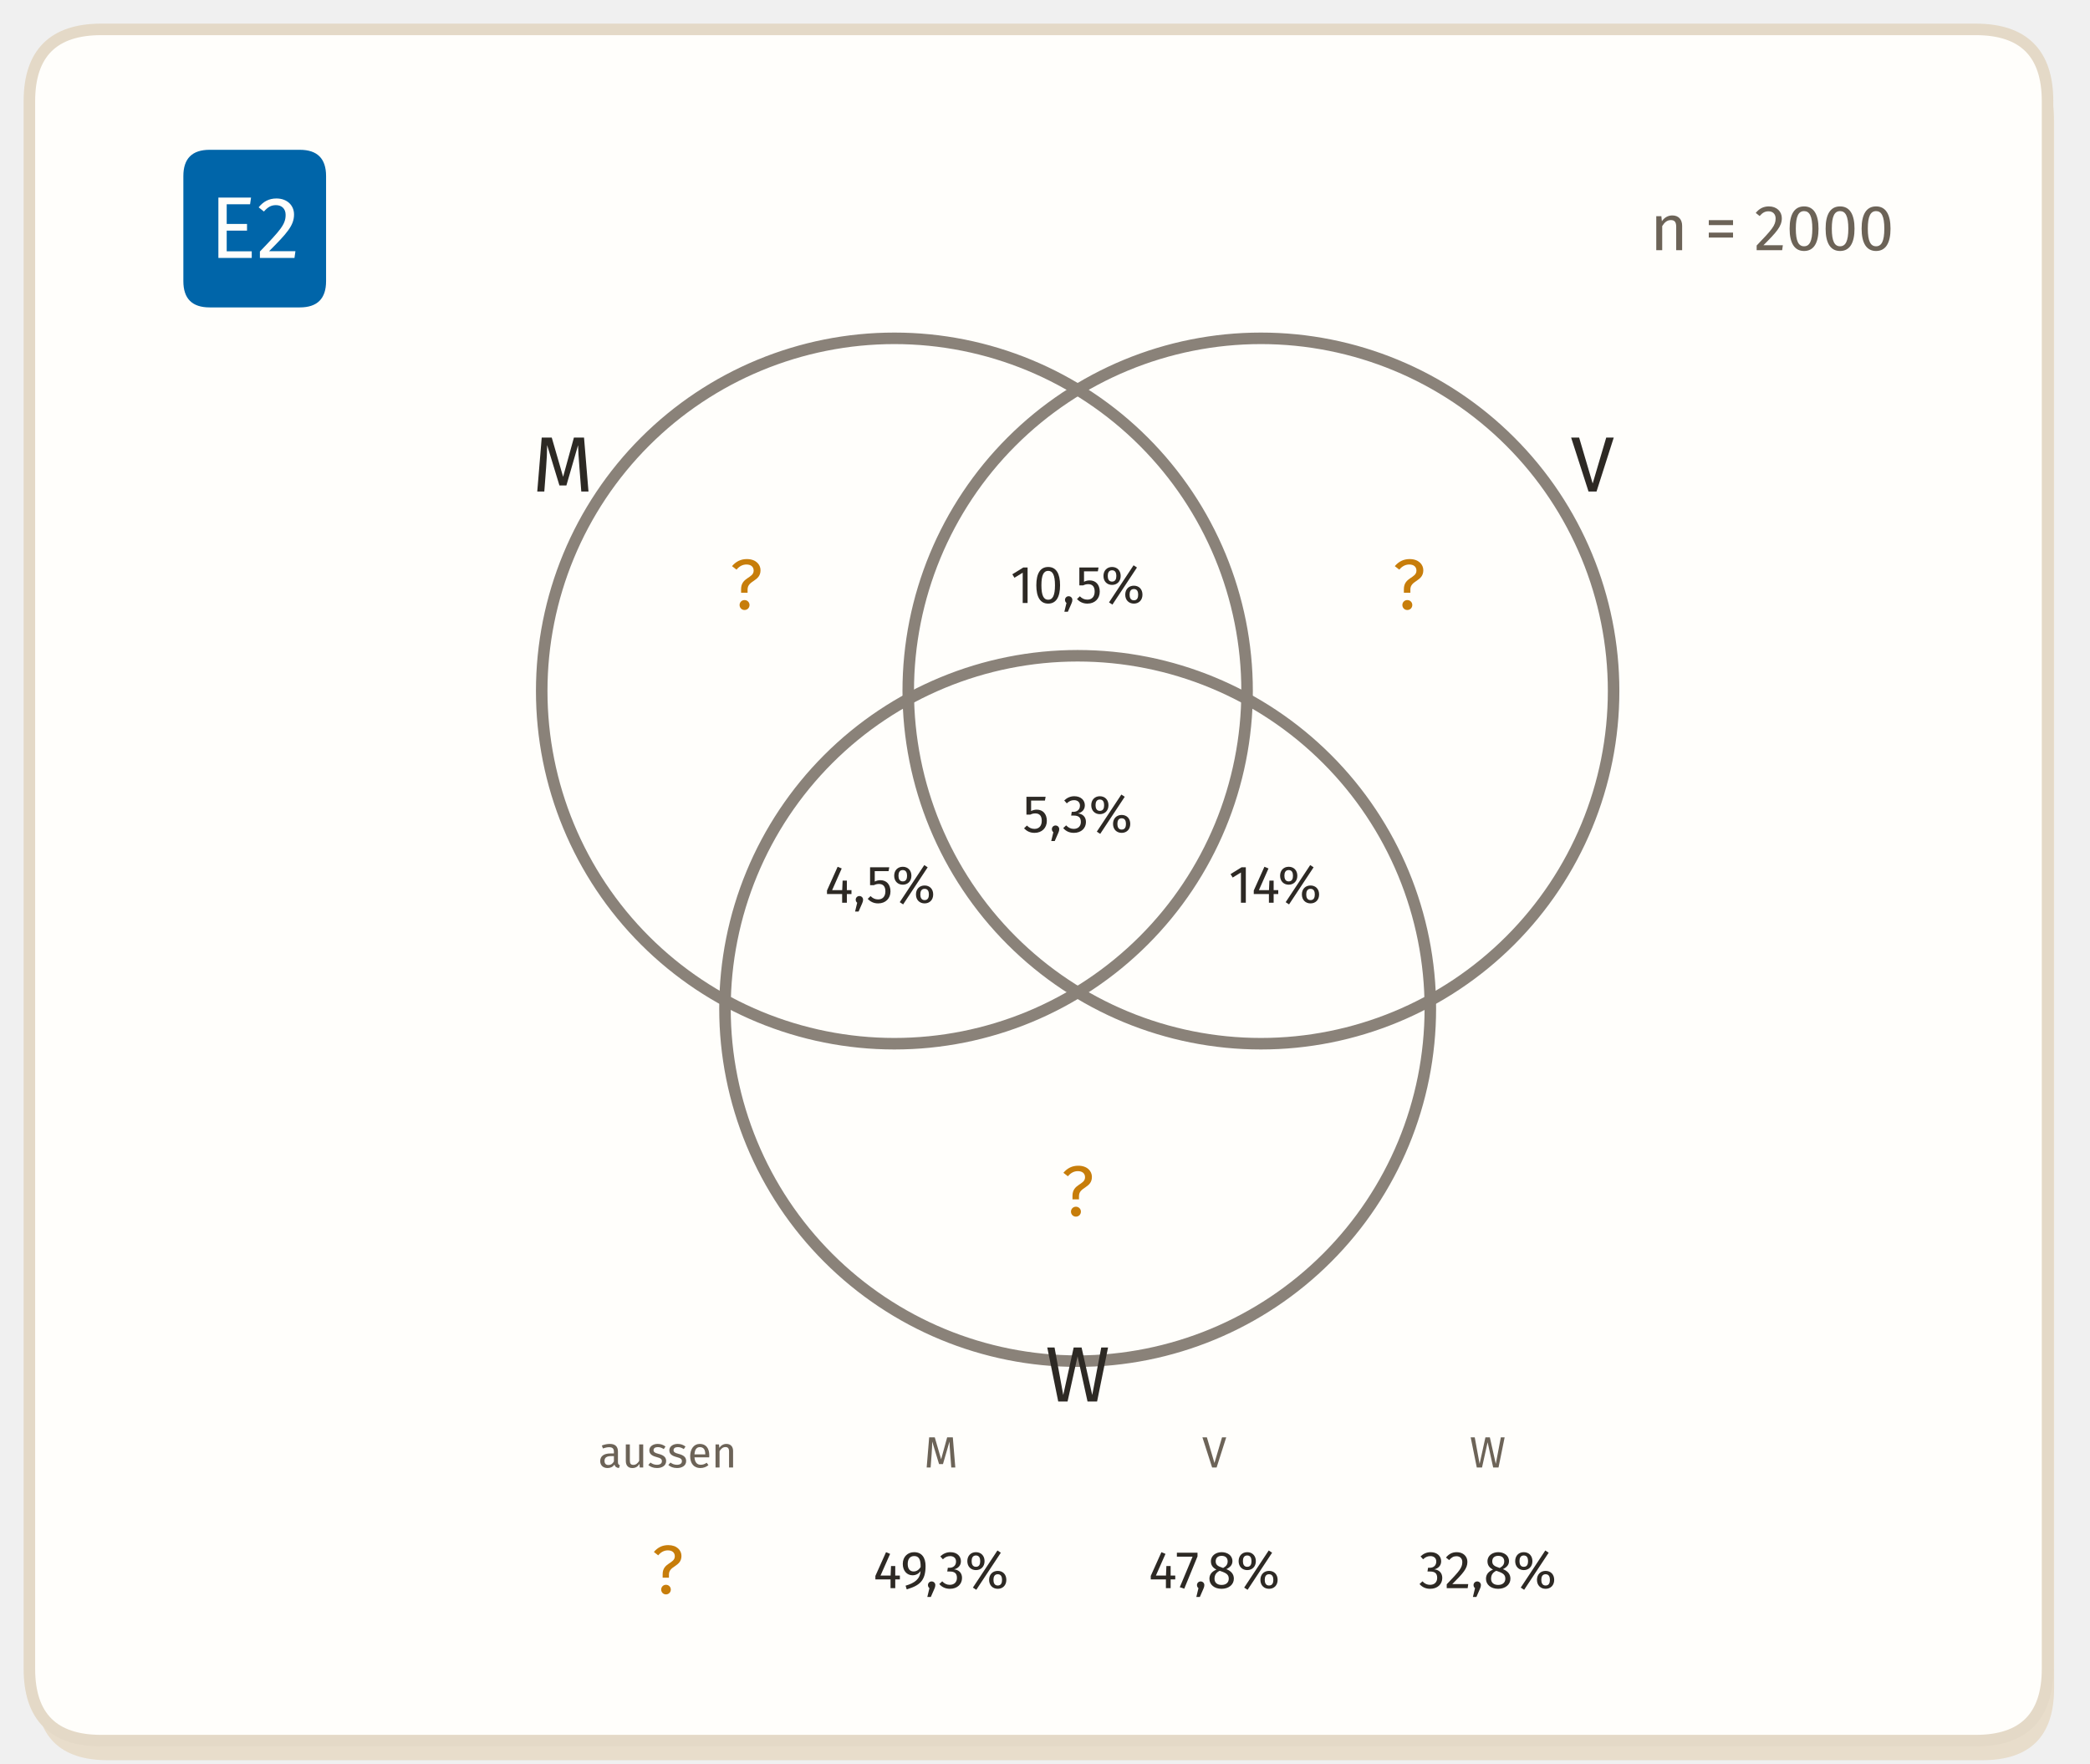
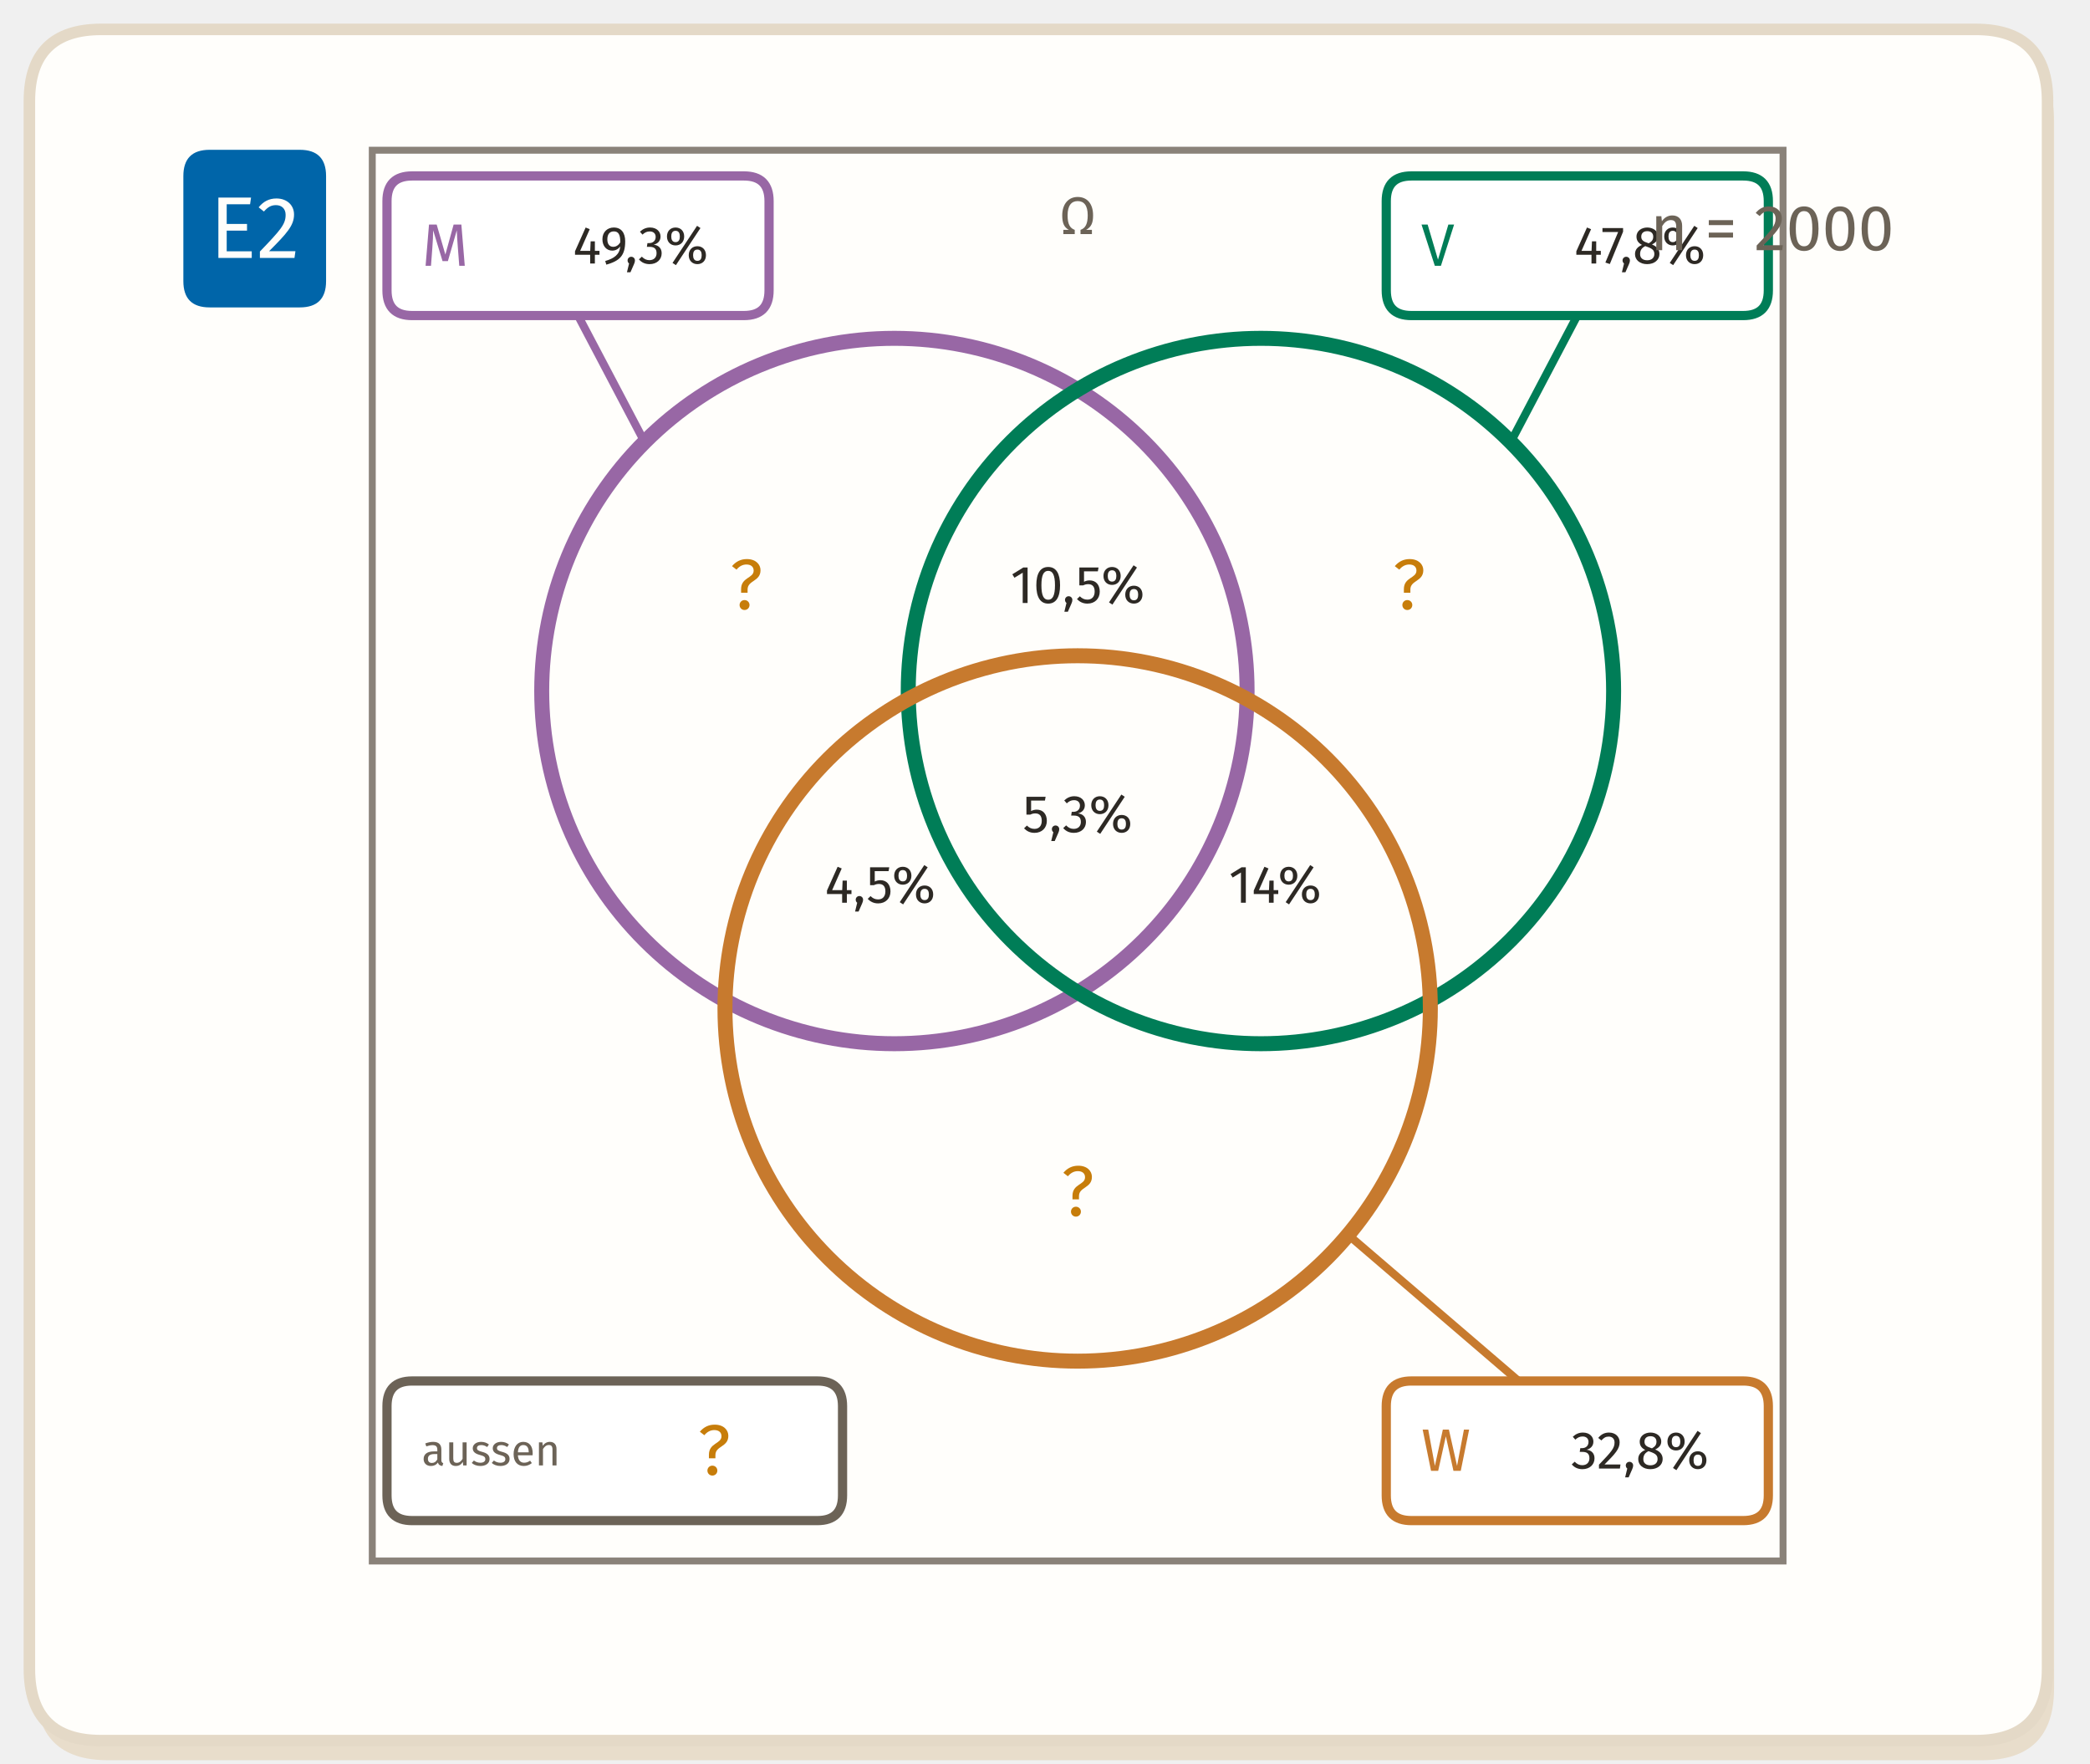
<svg xmlns="http://www.w3.org/2000/svg" xmlns:xlink="http://www.w3.org/1999/xlink" width="181.417pt" height="153.071pt" viewBox="0 0 181.417 153.071" version="1.1">
  <defs>
    <style type="text/css">*{stroke-linejoin: round; stroke-linecap: butt}</style>
  </defs>
  <g id="figure_1">
    <g id="patch_1">
      <path d="M 0 153.071  L 181.417 153.071  L 181.417 0  L 0 0  L 0 153.071  z " style="fill: none" />
    </g>
    <g id="axes_1">
      <g id="patch_2">
        <path d="M 9.354 152.787  L 172.063 152.787  Q 178.299 152.787 178.299 146.551  L 178.299 10.488  Q 178.299 4.252 172.063 4.252  L 9.354 4.252  Q 3.118 4.252 3.118 10.488  L 3.118 146.551  Q 3.118 152.787 9.354 152.787  z " clip-path="url(#p677f99e3bf)" style="fill: #e8ddcb" />
      </g>
      <g id="patch_3">
        <path d="M 8.787 151.087  L 171.496 151.087  Q 177.732 151.087 177.732 144.85  L 177.732 8.787  Q 177.732 2.551 171.496 2.551  L 8.787 2.551  Q 2.551 2.551 2.551 8.787  L 2.551 144.85  Q 2.551 151.087 8.787 151.087  z " clip-path="url(#p677f99e3bf)" style="fill: #fffefb; stroke: #e4d9c7; stroke-linejoin: miter" />
      </g>
      <g id="patch_4">
-         <path d="M 77.636 90.595  C 85.755 90.595 93.542 87.37 99.283 81.629  C 105.024 75.888 108.25 68.1 108.25 59.981  C 108.25 51.862 105.024 44.075 99.283 38.334  C 93.542 32.593 85.755 29.367 77.636 29.367  C 69.517 29.367 61.729 32.593 55.988 38.334  C 50.247 44.075 47.022 51.862 47.022 59.981  C 47.022 68.1 50.247 75.888 55.988 81.629  C 61.729 87.37 69.517 90.595 77.636 90.595  L 77.636 90.595  z " clip-path="url(#p677f99e3bf)" style="fill: none; stroke: #8a8279; stroke-linejoin: miter" />
+         <path d="M 32.315 135.496  L 154.772 135.496  L 154.772 13.039  L 32.315 13.039  L 32.315 135.496  z " clip-path="url(#p677f99e3bf)" style="fill: none; stroke: #8a8279; stroke-width: 0.6; stroke-linejoin: miter" />
      </g>
      <g id="patch_5">
-         <path d="M 109.451 90.595  C 117.57 90.595 125.357 87.37 131.098 81.629  C 136.839 75.888 140.065 68.1 140.065 59.981  C 140.065 51.862 136.839 44.075 131.098 38.334  C 125.357 32.593 117.57 29.367 109.451 29.367  C 101.332 29.367 93.544 32.593 87.803 38.334  C 82.062 44.075 78.837 51.862 78.837 59.981  C 78.837 68.1 82.062 75.888 87.803 81.629  C 93.544 87.37 101.332 90.595 109.451 90.595  L 109.451 90.595  z " clip-path="url(#p677f99e3bf)" style="fill: none; stroke: #8a8279; stroke-linejoin: miter" />
+         <path d="M 77.636 90.595  C 85.755 90.595 93.542 87.37 99.283 81.629  C 105.024 75.888 108.25 68.1 108.25 59.981  C 108.25 51.862 105.024 44.075 99.283 38.334  C 93.542 32.593 85.755 29.367 77.636 29.367  C 69.517 29.367 61.729 32.593 55.988 38.334  C 50.247 44.075 47.022 51.862 47.022 59.981  C 47.022 68.1 50.247 75.888 55.988 81.629  C 61.729 87.37 69.517 90.595 77.636 90.595  L 77.636 90.595  z " clip-path="url(#p677f99e3bf)" style="fill: none; stroke: #9867a5; stroke-width: 1.3; stroke-linejoin: miter" />
      </g>
      <g id="patch_6">
-         <path d="M 93.543 118.148  C 101.662 118.148 109.45 114.922 115.191 109.181  C 120.932 103.44 124.157 95.653 124.157 87.534  C 124.157 79.415 120.932 71.627 115.191 65.886  C 109.45 60.145 101.662 56.92 93.543 56.92  C 85.424 56.92 77.637 60.145 71.896 65.886  C 66.155 71.627 62.929 79.415 62.929 87.534  C 62.929 95.653 66.155 103.44 71.896 109.181  C 77.637 114.922 85.424 118.148 93.543 118.148  L 93.543 118.148  z " clip-path="url(#p677f99e3bf)" style="fill: none; stroke: #8a8279; stroke-linejoin: miter" />
+         <path d="M 109.451 90.595  C 117.57 90.595 125.357 87.37 131.098 81.629  C 136.839 75.888 140.065 68.1 140.065 59.981  C 140.065 51.862 136.839 44.075 131.098 38.334  C 125.357 32.593 117.57 29.367 109.451 29.367  C 101.332 29.367 93.544 32.593 87.803 38.334  C 82.062 44.075 78.837 51.862 78.837 59.981  C 78.837 68.1 82.062 75.888 87.803 81.629  C 93.544 87.37 101.332 90.595 109.451 90.595  L 109.451 90.595  z " clip-path="url(#p677f99e3bf)" style="fill: none; stroke: #007d57; stroke-width: 1.3; stroke-linejoin: miter" />
+       </g>
+       <g id="patch_7">
+         <path d="M 93.543 118.148  C 101.662 118.148 109.45 114.922 115.191 109.181  C 120.932 103.44 124.157 95.653 124.157 87.534  C 124.157 79.415 120.932 71.627 115.191 65.886  C 109.45 60.145 101.662 56.92 93.543 56.92  C 85.424 56.92 77.637 60.145 71.896 65.886  C 66.155 71.627 62.929 79.415 62.929 87.534  C 62.929 95.653 66.155 103.44 71.896 109.181  C 77.637 114.922 85.424 118.148 93.543 118.148  L 93.543 118.148  z " clip-path="url(#p677f99e3bf)" style="fill: none; stroke: #c77a2e; stroke-width: 1.3; stroke-linejoin: miter" />
+       </g>
+       <g id="line2d_1">
+         <path d="M 55.913 38.296  L 50.173 27.39  " clip-path="url(#p677f99e3bf)" style="fill: none; stroke: #9867a5; stroke-width: 0.7; stroke-linecap: square" />
+       </g>
+       <g id="line2d_2">
+         <path d="M 131.173 38.296  L 136.913 27.39  " clip-path="url(#p677f99e3bf)" style="fill: none; stroke: #007d57; stroke-width: 0.7; stroke-linecap: square" />
+       </g>
+       <g id="line2d_3">
+         <path d="M 117.014 107.178  L 131.811 119.87  " clip-path="url(#p677f99e3bf)" style="fill: none; stroke: #c77a2e; stroke-width: 0.7; stroke-linecap: square" />
+       </g>
+       <g id="patch_8">
+         <path d="M 35.772 27.39  L 64.575 27.39  Q 66.756 27.39 66.756 25.209  L 66.756 17.453  Q 66.756 15.272 64.575 15.272  L 35.772 15.272  Q 33.591 15.272 33.591 17.453  L 33.591 25.209  Q 33.591 27.39 35.772 27.39  z " clip-path="url(#p677f99e3bf)" style="fill: #ffffff; stroke: #9867a5; stroke-width: 0.8; stroke-linejoin: miter" />
+       </g>
+       <g id="patch_9">
+         <path d="M 122.512 27.39  L 151.315 27.39  Q 153.496 27.39 153.496 25.209  L 153.496 17.453  Q 153.496 15.272 151.315 15.272  L 122.512 15.272  Q 120.331 15.272 120.331 17.453  L 120.331 25.209  Q 120.331 27.39 122.512 27.39  z " clip-path="url(#p677f99e3bf)" style="fill: #ffffff; stroke: #007d57; stroke-width: 0.8; stroke-linejoin: miter" />
+       </g>
+       <g id="patch_10">
+         <path d="M 122.512 131.988  L 151.315 131.988  Q 153.496 131.988 153.496 129.807  L 153.496 122.051  Q 153.496 119.87 151.315 119.87  L 122.512 119.87  Q 120.331 119.87 120.331 122.051  L 120.331 129.807  Q 120.331 131.988 122.512 131.988  z " clip-path="url(#p677f99e3bf)" style="fill: #ffffff; stroke: #c77a2e; stroke-width: 0.8; stroke-linejoin: miter" />
+       </g>
+       <g id="patch_11">
+         <path d="M 35.772 131.988  L 70.953 131.988  Q 73.134 131.988 73.134 129.807  L 73.134 122.051  Q 73.134 119.87 70.953 119.87  L 35.772 119.87  Q 33.591 119.87 33.591 122.051  L 33.591 129.807  Q 33.591 131.988 35.772 131.988  z " clip-path="url(#p677f99e3bf)" style="fill: #ffffff; stroke: #6c6357; stroke-width: 0.8; stroke-linejoin: miter" />
      </g>
      <g id="text_1">
-         <g style="fill: #2d2924" transform="translate(46.2133 42.66603) scale(0.068 -0.068)">
-           <defs>
-             <path id="FiraSans-Regular-a1" d="M 4218 4410  L 3392 4410  L 2509 1203  L 1581 4410  L 762 4410  L 397 0  L 973 0  L 1120 1946  C 1171 2592 1203 3277 1203 3795  L 2208 499  L 2778 499  L 3731 3789  C 3738 3424 3782 2682 3840 1990  L 3994 0  L 4582 0  L 4218 4410  z " transform="scale(0.015625)" />
-           </defs>
-           <use xlink:href="#FiraSans-Regular-a1" />
+         <g style="fill: #6c6357" transform="translate(91.95163 20.32053) scale(0.046 -0.046)">
+           <defs>
+             <path id="FiraSans-Regular-67f" d="M 2214 4486  C 1114 4486 352 3648 352 2259  C 352 1331 576 819 1152 512  L 486 512  L 486 0  L 1862 0  L 1862 512  C 1312 710 998 1165 998 2259  C 998 3469 1478 3987 2214 3987  C 2970 3987 3430 3469 3430 2266  C 3430 1254 3162 717 2560 512  L 2560 0  L 3936 0  L 3936 512  L 3232 512  C 3878 870 4077 1370 4077 2266  C 4077 3686 3347 4486 2214 4486  z " transform="scale(0.015625)" />
+           </defs>
+           <use xlink:href="#FiraSans-Regular-67f" />
        </g>
      </g>
      <g id="text_2">
-         <g style="fill: #2d2924" transform="translate(136.338 42.66603) scale(0.068 -0.068)">
-           <defs>
-             <path id="FiraSans-Regular-12c" d="M 3520 4410  L 2906 4410  L 1798 659  L 691 4410  L 38 4410  L 1459 0  L 2112 0  L 3520 4410  z " transform="scale(0.015625)" />
-           </defs>
-           <use xlink:href="#FiraSans-Regular-12c" />
+         <g style="fill: #c77d0a" transform="translate(63.35467 52.87385) scale(0.062 -0.062)">
+           <defs>
+             <path id="FiraSans-Regular-8de" d="M 1523 4486  C 992 4486 557 4282 192 3853  L 595 3539  C 858 3859 1165 4000 1485 4000  C 1882 4000 2131 3802 2131 3450  C 2131 2758 1005 2867 1005 1792  L 1005 1472  L 1587 1472  L 1587 1760  C 1587 2598 2746 2464 2746 3488  C 2746 4000 2330 4486 1523 4486  z M 1312 813  C 1062 813 870 614 870 371  C 870 122 1062 -77 1312 -77  C 1568 -77 1760 122 1760 371  C 1760 614 1568 813 1312 813  z " transform="scale(0.015625)" />
+           </defs>
+           <use xlink:href="#FiraSans-Regular-8de" />
        </g>
      </g>
      <g id="text_3">
-         <g style="fill: #2d2924" transform="translate(90.73512 121.6506) scale(0.068 -0.068)">
-           <defs>
-             <path id="FiraSans-Regular-130" d="M 5126 4410  L 4570 4410  L 3834 531  L 2963 4410  L 2317 4410  L 1466 531  L 755 4410  L 160 4410  L 1056 0  L 1818 0  L 2637 3693  L 3450 0  L 4230 0  L 5126 4410  z " transform="scale(0.015625)" />
-           </defs>
-           <use xlink:href="#FiraSans-Regular-130" />
+         <g style="fill: #c77d0a" transform="translate(120.8858 52.87385) scale(0.062 -0.062)">
+           <use xlink:href="#FiraSans-Regular-8de" />
        </g>
      </g>
      <g id="text_4">
-         <g style="fill: #c77d0a" transform="translate(63.35467 52.87385) scale(0.062 -0.062)">
-           <defs>
-             <path id="FiraSans-Regular-8de" d="M 1523 4486  C 992 4486 557 4282 192 3853  L 595 3539  C 858 3859 1165 4000 1485 4000  C 1882 4000 2131 3802 2131 3450  C 2131 2758 1005 2867 1005 1792  L 1005 1472  L 1587 1472  L 1587 1760  C 1587 2598 2746 2464 2746 3488  C 2746 4000 2330 4486 1523 4486  z M 1312 813  C 1062 813 870 614 870 371  C 870 122 1062 -77 1312 -77  C 1568 -77 1760 122 1760 371  C 1760 614 1568 813 1312 813  z " transform="scale(0.015625)" />
-           </defs>
+         <g style="fill: #c77d0a" transform="translate(92.12021 105.5302) scale(0.062 -0.062)">
          <use xlink:href="#FiraSans-Regular-8de" />
        </g>
      </g>
      <g id="text_5">
-         <g style="fill: #c77d0a" transform="translate(120.8858 52.87385) scale(0.062 -0.062)">
-           <use xlink:href="#FiraSans-Regular-8de" />
-         </g>
-       </g>
-       <g id="text_6">
-         <g style="fill: #c77d0a" transform="translate(92.12021 105.5302) scale(0.062 -0.062)">
-           <use xlink:href="#FiraSans-Regular-8de" />
-         </g>
-       </g>
-       <g id="text_7">
        <g style="fill: #2d2924" transform="translate(87.71101 52.33785) scale(0.046 -0.046)">
          <defs>
            <path id="FiraSans-Regular-879" d="M 2067 4282  L 1549 4282  L 224 3462  L 480 3046  L 1478 3654  L 1478 0  L 2067 0  L 2067 4282  z " transform="scale(0.015625)" />
            <path id="FiraSans-Regular-871" d="M 1786 4346  C 826 4346 352 3558 352 2138  C 352 717 826 -77 1786 -77  C 2746 -77 3219 717 3219 2138  C 3219 3552 2746 4346 1786 4346  z M 1786 3878  C 2317 3878 2605 3392 2605 2138  C 2605 877 2317 390 1786 390  C 1248 390 966 877 966 2138  C 966 3392 1248 3878 1786 3878  z " transform="scale(0.015625)" />
            <path id="FiraSans-Regular-8d7" d="M 762 813  C 512 813 320 614 320 371  C 320 218 390 83 499 0  L 243 -1062  L 666 -1062  L 1094 -83  C 1178 102 1210 230 1210 371  C 1210 614 1018 813 762 813  z " transform="scale(0.015625)" />
            <path id="FiraSans-Regular-889" d="M 2771 4282  L 454 4282  L 454 2125  L 915 2125  C 1120 2221 1293 2272 1523 2272  C 1965 2272 2304 2042 2304 1382  C 2304 755 1965 403 1427 403  C 1056 403 781 538 512 806  L 166 467  C 499 128 890 -77 1434 -77  C 2323 -77 2918 518 2918 1370  C 2918 2221 2426 2726 1702 2726  C 1472 2726 1242 2675 1018 2560  L 1018 3821  L 2688 3821  L 2771 4282  z " transform="scale(0.015625)" />
            <path id="FiraSans-Regular-9d1" d="M 3923 4550  L 960 70  L 1370 -198  L 4333 4282  L 3923 4550  z M 1325 4346  C 730 4346 288 3930 288 3264  C 288 2598 730 2182 1325 2182  C 1926 2182 2368 2598 2368 3264  C 2368 3930 1926 4346 1325 4346  z M 1325 3949  C 1741 3949 1843 3597 1843 3264  C 1843 2918 1741 2579 1325 2579  C 915 2579 806 2931 806 3264  C 806 3610 915 3949 1325 3949  z M 3962 2086  C 3360 2086 2918 1670 2918 1005  C 2918 339 3360 -77 3962 -77  C 4563 -77 4998 339 4998 1005  C 4998 1670 4563 2086 3962 2086  z M 3962 1683  C 4378 1683 4480 1338 4480 1005  C 4480 659 4378 320 3962 320  C 3552 320 3443 672 3443 1005  C 3443 1350 3552 1683 3962 1683  z " transform="scale(0.015625)" />
          </defs>
          <use xlink:href="#FiraSans-Regular-879" />
          <use xlink:href="#FiraSans-Regular-871" transform="translate(43.29688 0)" />
          <use xlink:href="#FiraSans-Regular-8d7" transform="translate(97.89062 0)" />
          <use xlink:href="#FiraSans-Regular-889" transform="translate(122.8906 0)" />
          <use xlink:href="#FiraSans-Regular-9d1" transform="translate(170.9844 0)" />
        </g>
      </g>
-       <g id="text_8">
+       <g id="text_6">
        <g style="fill: #2d2924" transform="translate(71.60077 78.3599) scale(0.046 -0.046)">
          <defs>
            <path id="FiraSans-Regular-885" d="M 3213 1523  L 2656 1523  L 2656 2675  L 2144 2675  L 2093 1523  L 877 1523  L 2035 4141  L 1542 4346  L 256 1478  L 256 1056  L 2086 1056  L 2086 0  L 2656 0  L 2656 1056  L 3213 1056  L 3213 1523  z " transform="scale(0.015625)" />
          </defs>
          <use xlink:href="#FiraSans-Regular-885" />
          <use xlink:href="#FiraSans-Regular-8d7" transform="translate(53.20312 0)" />
          <use xlink:href="#FiraSans-Regular-889" transform="translate(78.20312 0)" />
          <use xlink:href="#FiraSans-Regular-9d1" transform="translate(126.2969 0)" />
        </g>
      </g>
-       <g id="text_9">
+       <g id="text_7">
        <g style="fill: #2d2924" transform="translate(106.6542 78.3599) scale(0.046 -0.046)">
          <use xlink:href="#FiraSans-Regular-879" />
          <use xlink:href="#FiraSans-Regular-885" transform="translate(43.29688 0)" />
          <use xlink:href="#FiraSans-Regular-9d1" transform="translate(92.5 0)" />
        </g>
      </g>
-       <g id="text_10">
+       <g id="text_8">
        <g style="fill: #2d2924" transform="translate(88.77081 72.23706) scale(0.046 -0.046)">
          <defs>
            <path id="FiraSans-Regular-881" d="M 1440 4346  C 979 4346 582 4179 218 3840  L 525 3488  C 813 3757 1069 3872 1408 3872  C 1837 3872 2118 3622 2118 3219  C 2118 2720 1766 2464 1344 2464  L 1126 2464  L 1056 2010  L 1376 2010  C 1894 2010 2227 1830 2227 1242  C 2227 736 1901 403 1363 403  C 1018 403 730 531 448 826  L 96 499  C 422 109 870 -77 1382 -77  C 2272 -77 2842 486 2842 1235  C 2842 1882 2413 2221 1875 2272  C 2355 2387 2707 2714 2707 3258  C 2707 3834 2259 4346 1440 4346  z " transform="scale(0.015625)" />
          </defs>
          <use xlink:href="#FiraSans-Regular-889" />
          <use xlink:href="#FiraSans-Regular-8d7" transform="translate(50.09375 0)" />
          <use xlink:href="#FiraSans-Regular-881" transform="translate(75 0)" />
          <use xlink:href="#FiraSans-Regular-9d1" transform="translate(124.9062 0)" />
        </g>
      </g>
+       <g id="text_9">
+         <g style="fill: #9867a5" transform="translate(36.62008 23.07271) scale(0.052 -0.052)">
+           <defs>
+             <path id="FiraSans-Regular-a1" d="M 4218 4410  L 3392 4410  L 2509 1203  L 1581 4410  L 762 4410  L 397 0  L 973 0  L 1120 1946  C 1171 2592 1203 3277 1203 3795  L 2208 499  L 2778 499  L 3731 3789  C 3738 3424 3782 2682 3840 1990  L 3994 0  L 4582 0  L 4218 4410  z " transform="scale(0.015625)" />
+           </defs>
+           <use xlink:href="#FiraSans-Regular-a1" />
+         </g>
+       </g>
+       <g id="text_10">
+         <g style="fill: #2d2924" transform="translate(49.72823 22.87171) scale(0.046 -0.046)">
+           <defs>
+             <path id="FiraSans-Regular-899" d="M 1658 4346  C 915 4346 288 3827 288 2931  C 288 2080 806 1555 1472 1555  C 1907 1555 2246 1779 2432 2067  C 2387 1101 1702 608 627 301  L 762 -141  C 2336 314 3040 909 3040 2682  C 3040 3686 2579 4346 1658 4346  z M 1594 2016  C 1178 2016 883 2304 883 2918  C 883 3533 1171 3878 1670 3878  C 2202 3878 2464 3514 2445 2547  C 2234 2221 1958 2016 1594 2016  z " transform="scale(0.015625)" />
+           </defs>
+           <use xlink:href="#FiraSans-Regular-885" />
+           <use xlink:href="#FiraSans-Regular-899" transform="translate(51.20312 0)" />
+           <use xlink:href="#FiraSans-Regular-8d7" transform="translate(98.20312 0)" />
+           <use xlink:href="#FiraSans-Regular-881" transform="translate(123.1094 0)" />
+           <use xlink:href="#FiraSans-Regular-9d1" transform="translate(173.0156 0)" />
+         </g>
+       </g>
      <g id="text_11">
-         <g style="fill: #6c6357" transform="translate(51.94796 127.3807) scale(0.038 -0.038)">
+         <g style="fill: #007d57" transform="translate(123.3602 23.07271) scale(0.052 -0.052)">
+           <defs>
+             <path id="FiraSans-Regular-12c" d="M 3520 4410  L 2906 4410  L 1798 659  L 691 4410  L 38 4410  L 1459 0  L 2112 0  L 3520 4410  z " transform="scale(0.015625)" />
+           </defs>
+           <use xlink:href="#FiraSans-Regular-12c" />
+         </g>
+       </g>
+       <g id="text_12">
+         <g style="fill: #2d2924" transform="translate(136.6459 22.87171) scale(0.046 -0.046)">
+           <defs>
+             <path id="FiraSans-Regular-891" d="M 2650 4282  L 160 4282  L 160 3802  L 2054 3802  L 512 115  L 1050 -64  L 2650 3840  L 2650 4282  z " transform="scale(0.015625)" />
+             <path id="FiraSans-Regular-895" d="M 2336 2298  C 2822 2541 3066 2829 3066 3264  C 3066 3994 2406 4346 1766 4346  C 1114 4346 467 3968 467 3245  C 467 2803 672 2477 1133 2246  C 608 2016 288 1683 288 1133  C 288 429 870 -77 1754 -77  C 2624 -77 3238 429 3238 1146  C 3238 1683 2925 2061 2336 2298  z M 1766 3904  C 2234 3904 2490 3642 2490 3245  C 2490 2880 2330 2656 1946 2438  L 1837 2477  C 1344 2637 1043 2797 1043 3238  C 1043 3667 1325 3904 1766 3904  z M 1760 390  C 1229 390 902 666 902 1133  C 902 1600 1107 1894 1530 2099  L 1690 2042  C 2381 1805 2624 1600 2624 1139  C 2624 691 2298 390 1760 390  z " transform="scale(0.015625)" />
+           </defs>
+           <use xlink:href="#FiraSans-Regular-885" />
+           <use xlink:href="#FiraSans-Regular-891" transform="translate(50.79688 0)" />
+           <use xlink:href="#FiraSans-Regular-8d7" transform="translate(86.20312 0)" />
+           <use xlink:href="#FiraSans-Regular-895" transform="translate(110.2031 0)" />
+           <use xlink:href="#FiraSans-Regular-9d1" transform="translate(165.2969 0)" />
+         </g>
+       </g>
+       <g id="text_13">
+         <g style="fill: #c77a2e" transform="translate(123.3602 127.6711) scale(0.052 -0.052)">
+           <defs>
+             <path id="FiraSans-Regular-130" d="M 5126 4410  L 4570 4410  L 3834 531  L 2963 4410  L 2317 4410  L 1466 531  L 755 4410  L 160 4410  L 1056 0  L 1818 0  L 2637 3693  L 3450 0  L 4230 0  L 5126 4410  z " transform="scale(0.015625)" />
+           </defs>
+           <use xlink:href="#FiraSans-Regular-130" />
+         </g>
+       </g>
+       <g id="text_14">
+         <g style="fill: #2d2924" transform="translate(136.3652 127.4701) scale(0.046 -0.046)">
+           <defs>
+             <path id="FiraSans-Regular-87d" d="M 1459 4346  C 922 4346 506 4128 160 3699  L 544 3392  C 832 3718 1069 3859 1427 3859  C 1843 3859 2131 3597 2131 3149  C 2131 2451 1760 2042 250 467  L 250 0  L 2778 0  L 2848 493  L 922 493  C 2234 1805 2746 2374 2746 3174  C 2746 3840 2246 4346 1459 4346  z " transform="scale(0.015625)" />
+           </defs>
+           <use xlink:href="#FiraSans-Regular-881" />
+           <use xlink:href="#FiraSans-Regular-87d" transform="translate(48.90625 0)" />
+           <use xlink:href="#FiraSans-Regular-8d7" transform="translate(98.40625 0)" />
+           <use xlink:href="#FiraSans-Regular-895" transform="translate(122.4062 0)" />
+           <use xlink:href="#FiraSans-Regular-9d1" transform="translate(177.5 0)" />
+         </g>
+       </g>
+       <g id="text_15">
+         <g style="fill: #6c6357" transform="translate(36.62008 127.2021) scale(0.038 -0.038)">
          <defs>
            <path id="FiraSans-Regular-157" d="M 2848 787  L 2848 2330  C 2848 3034 2477 3450 1664 3450  C 1286 3450 915 3373 499 3219  L 646 2790  C 992 2906 1306 2970 1555 2970  C 2022 2970 2259 2790 2259 2304  L 2259 2054  L 1741 2054  C 800 2054 256 1664 256 941  C 256 339 659 -77 1331 -77  C 1741 -77 2099 77 2336 429  C 2438 96 2656 -38 2995 -77  L 3130 333  C 2957 397 2848 493 2848 787  z M 1466 365  C 1082 365 883 576 883 973  C 883 1434 1197 1664 1818 1664  L 2259 1664  L 2259 890  C 2067 538 1811 365 1466 365  z " transform="scale(0.015625)" />
            <path id="FiraSans-Regular-2af" d="M 3091 3373  L 2502 3373  L 2502 966  C 2298 627 2022 384 1658 384  C 1293 384 1139 557 1139 1018  L 1139 3373  L 550 3373  L 550 954  C 550 294 902 -77 1491 -77  C 1971 -77 2285 115 2541 525  L 2586 0  L 3091 0  L 3091 3373  z " transform="scale(0.015625)" />
            <path id="FiraSans-Regular-28c" d="M 1523 3450  C 826 3450 307 3059 307 2522  C 307 2048 595 1734 1325 1542  C 1978 1370 2144 1242 2144 909  C 2144 589 1862 397 1421 397  C 1056 397 742 518 474 723  L 160 365  C 454 109 864 -77 1434 -77  C 2118 -77 2765 243 2765 947  C 2765 1536 2355 1818 1645 1997  C 1101 2138 922 2266 922 2541  C 922 2810 1158 2982 1542 2982  C 1856 2982 2118 2886 2419 2694  L 2669 3066  C 2349 3309 1997 3450 1523 3450  z " transform="scale(0.015625)" />
            <path id="FiraSans-Regular-1a8" d="M 3155 1786  C 3155 2816 2675 3450 1766 3450  C 896 3450 365 2701 365 1651  C 365 582 915 -77 1856 -77  C 2323 -77 2701 83 3034 346  L 2778 698  C 2483 493 2234 403 1901 403  C 1414 403 1050 704 992 1485  L 3142 1485  C 3149 1562 3155 1670 3155 1786  z M 2573 1920  L 992 1920  C 1037 2669 1331 2982 1779 2982  C 2310 2982 2573 2618 2573 1958  L 2573 1920  z " transform="scale(0.015625)" />
            <path id="FiraSans-Regular-233" d="M 2176 3450  C 1734 3450 1376 3219 1146 2874  L 1094 3373  L 589 3373  L 589 0  L 1178 0  L 1178 2394  C 1402 2752 1658 2989 2035 2989  C 2362 2989 2566 2842 2566 2336  L 2566 0  L 3155 0  L 3155 2419  C 3155 3059 2797 3450 2176 3450  z " transform="scale(0.015625)" />
          </defs>
          <use xlink:href="#FiraSans-Regular-157" />
          <use xlink:href="#FiraSans-Regular-2af" transform="translate(53.90625 0)" />
          <use xlink:href="#FiraSans-Regular-28c" transform="translate(111.4062 0)" />
          <use xlink:href="#FiraSans-Regular-28c" transform="translate(157.1094 0)" />
          <use xlink:href="#FiraSans-Regular-1a8" transform="translate(203.8125 0)" />
          <use xlink:href="#FiraSans-Regular-233" transform="translate(258.2188 0)" />
        </g>
      </g>
-       <g id="text_12">
-         <g style="fill: #c77d0a" transform="translate(56.57714 138.3224) scale(0.06 -0.06)">
-           <use xlink:href="#FiraSans-Regular-8de" />
-         </g>
-       </g>
-       <g id="text_13">
-         <g style="fill: #6c6357" transform="translate(80.20217 127.3807) scale(0.038 -0.038)">
-           <use xlink:href="#FiraSans-Regular-a1" />
-         </g>
-       </g>
-       <g id="text_14">
-         <g style="fill: #2d2924" transform="translate(75.8013 137.8534) scale(0.046 -0.046)">
-           <defs>
-             <path id="FiraSans-Regular-899" d="M 1658 4346  C 915 4346 288 3827 288 2931  C 288 2080 806 1555 1472 1555  C 1907 1555 2246 1779 2432 2067  C 2387 1101 1702 608 627 301  L 762 -141  C 2336 314 3040 909 3040 2682  C 3040 3686 2579 4346 1658 4346  z M 1594 2016  C 1178 2016 883 2304 883 2918  C 883 3533 1171 3878 1670 3878  C 2202 3878 2464 3514 2445 2547  C 2234 2221 1958 2016 1594 2016  z " transform="scale(0.015625)" />
-           </defs>
-           <use xlink:href="#FiraSans-Regular-885" />
-           <use xlink:href="#FiraSans-Regular-899" transform="translate(51.20312 0)" />
-           <use xlink:href="#FiraSans-Regular-8d7" transform="translate(98.20312 0)" />
-           <use xlink:href="#FiraSans-Regular-881" transform="translate(123.1094 0)" />
-           <use xlink:href="#FiraSans-Regular-9d1" transform="translate(173.0156 0)" />
-         </g>
-       </g>
-       <g id="text_15">
-         <g style="fill: #6c6357" transform="translate(104.35 127.3807) scale(0.038 -0.038)">
-           <use xlink:href="#FiraSans-Regular-12c" />
-         </g>
-       </g>
      <g id="text_16">
-         <g style="fill: #2d2924" transform="translate(99.70481 137.8534) scale(0.046 -0.046)">
-           <defs>
-             <path id="FiraSans-Regular-891" d="M 2650 4282  L 160 4282  L 160 3802  L 2054 3802  L 512 115  L 1050 -64  L 2650 3840  L 2650 4282  z " transform="scale(0.015625)" />
-             <path id="FiraSans-Regular-895" d="M 2336 2298  C 2822 2541 3066 2829 3066 3264  C 3066 3994 2406 4346 1766 4346  C 1114 4346 467 3968 467 3245  C 467 2803 672 2477 1133 2246  C 608 2016 288 1683 288 1133  C 288 429 870 -77 1754 -77  C 2624 -77 3238 429 3238 1146  C 3238 1683 2925 2061 2336 2298  z M 1766 3904  C 2234 3904 2490 3642 2490 3245  C 2490 2880 2330 2656 1946 2438  L 1837 2477  C 1344 2637 1043 2797 1043 3238  C 1043 3667 1325 3904 1766 3904  z M 1760 390  C 1229 390 902 666 902 1133  C 902 1600 1107 1894 1530 2099  L 1690 2042  C 2381 1805 2624 1600 2624 1139  C 2624 691 2298 390 1760 390  z " transform="scale(0.015625)" />
-           </defs>
-           <use xlink:href="#FiraSans-Regular-885" />
-           <use xlink:href="#FiraSans-Regular-891" transform="translate(50.79688 0)" />
-           <use xlink:href="#FiraSans-Regular-8d7" transform="translate(86.20312 0)" />
-           <use xlink:href="#FiraSans-Regular-895" transform="translate(110.2031 0)" />
-           <use xlink:href="#FiraSans-Regular-9d1" transform="translate(165.2969 0)" />
+         <g style="fill: #c77d0a" transform="translate(60.5621 128.0061) scale(0.062 -0.062)">
+           <use xlink:href="#FiraSans-Regular-8de" />
        </g>
      </g>
      <g id="text_17">
-         <g style="fill: #6c6357" transform="translate(127.563 127.3807) scale(0.038 -0.038)">
-           <use xlink:href="#FiraSans-Regular-130" />
-         </g>
-       </g>
-       <g id="text_18">
-         <g style="fill: #2d2924" transform="translate(123.1501 137.8534) scale(0.046 -0.046)">
-           <defs>
-             <path id="FiraSans-Regular-87d" d="M 1459 4346  C 922 4346 506 4128 160 3699  L 544 3392  C 832 3718 1069 3859 1427 3859  C 1843 3859 2131 3597 2131 3149  C 2131 2451 1760 2042 250 467  L 250 0  L 2778 0  L 2848 493  L 922 493  C 2234 1805 2746 2374 2746 3174  C 2746 3840 2246 4346 1459 4346  z " transform="scale(0.015625)" />
-           </defs>
-           <use xlink:href="#FiraSans-Regular-881" />
-           <use xlink:href="#FiraSans-Regular-87d" transform="translate(48.90625 0)" />
-           <use xlink:href="#FiraSans-Regular-8d7" transform="translate(98.40625 0)" />
-           <use xlink:href="#FiraSans-Regular-895" transform="translate(122.4062 0)" />
-           <use xlink:href="#FiraSans-Regular-9d1" transform="translate(177.5 0)" />
-         </g>
-       </g>
-       <g id="text_19">
-         <g id="patch_7">
+         <g id="patch_12">
          <path d="M 18.196 26.683  L 26.024 26.683  Q 28.304 26.683 28.304 24.403  L 28.304 15.283  Q 28.304 13.003 26.024 13.003  L 18.196 13.003  Q 15.916 13.003 15.916 15.283  L 15.916 24.403  Q 15.916 26.683 18.196 26.683  z " style="fill: #0065a9" />
        </g>
        <g style="fill: #fffefb" transform="translate(18.19624 22.38852) scale(0.076 -0.076)">
          <defs>
            <path id="FiraSans-Regular-45" d="M 3027 4410  L 640 4410  L 640 0  L 3078 0  L 3078 486  L 1248 486  L 1248 1997  L 2733 1997  L 2733 2483  L 1248 2483  L 1248 3923  L 2957 3923  L 3027 4410  z " transform="scale(0.015625)" />
          </defs>
          <use xlink:href="#FiraSans-Regular-45" />
          <use xlink:href="#FiraSans-Regular-87d" transform="translate(53.5 0)" />
        </g>
      </g>
-       <g id="text_20">
+       <g id="text_18">
        <g style="fill: #6c6357" transform="translate(143.2528 21.71852) scale(0.056 -0.056)">
          <defs>
            <path id="FiraSans-Regular-925" transform="scale(0.015625)" />
            <path id="FiraSans-Regular-98b" d="M 397 2490  L 2803 2490  L 2803 2982  L 397 2982  L 397 2490  z M 397 1254  L 2803 1254  L 2803 1747  L 397 1747  L 397 1254  z " transform="scale(0.015625)" />
          </defs>
          <use xlink:href="#FiraSans-Regular-233" />
          <use xlink:href="#FiraSans-Regular-925" transform="translate(57.90625 0)" />
          <use xlink:href="#FiraSans-Regular-98b" transform="translate(84.40625 0)" />
          <use xlink:href="#FiraSans-Regular-925" transform="translate(134.4062 0)" />
          <use xlink:href="#FiraSans-Regular-87d" transform="translate(160.9062 0)" />
          <use xlink:href="#FiraSans-Regular-871" transform="translate(210.4062 0)" />
          <use xlink:href="#FiraSans-Regular-871" transform="translate(266.2031 0)" />
          <use xlink:href="#FiraSans-Regular-871" transform="translate(322 0)" />
        </g>
      </g>
    </g>
  </g>
  <defs>
    <clipPath id="p677f99e3bf">
      <rect x="0" y="0" width="181.417" height="153.071" />
    </clipPath>
  </defs>
</svg>
